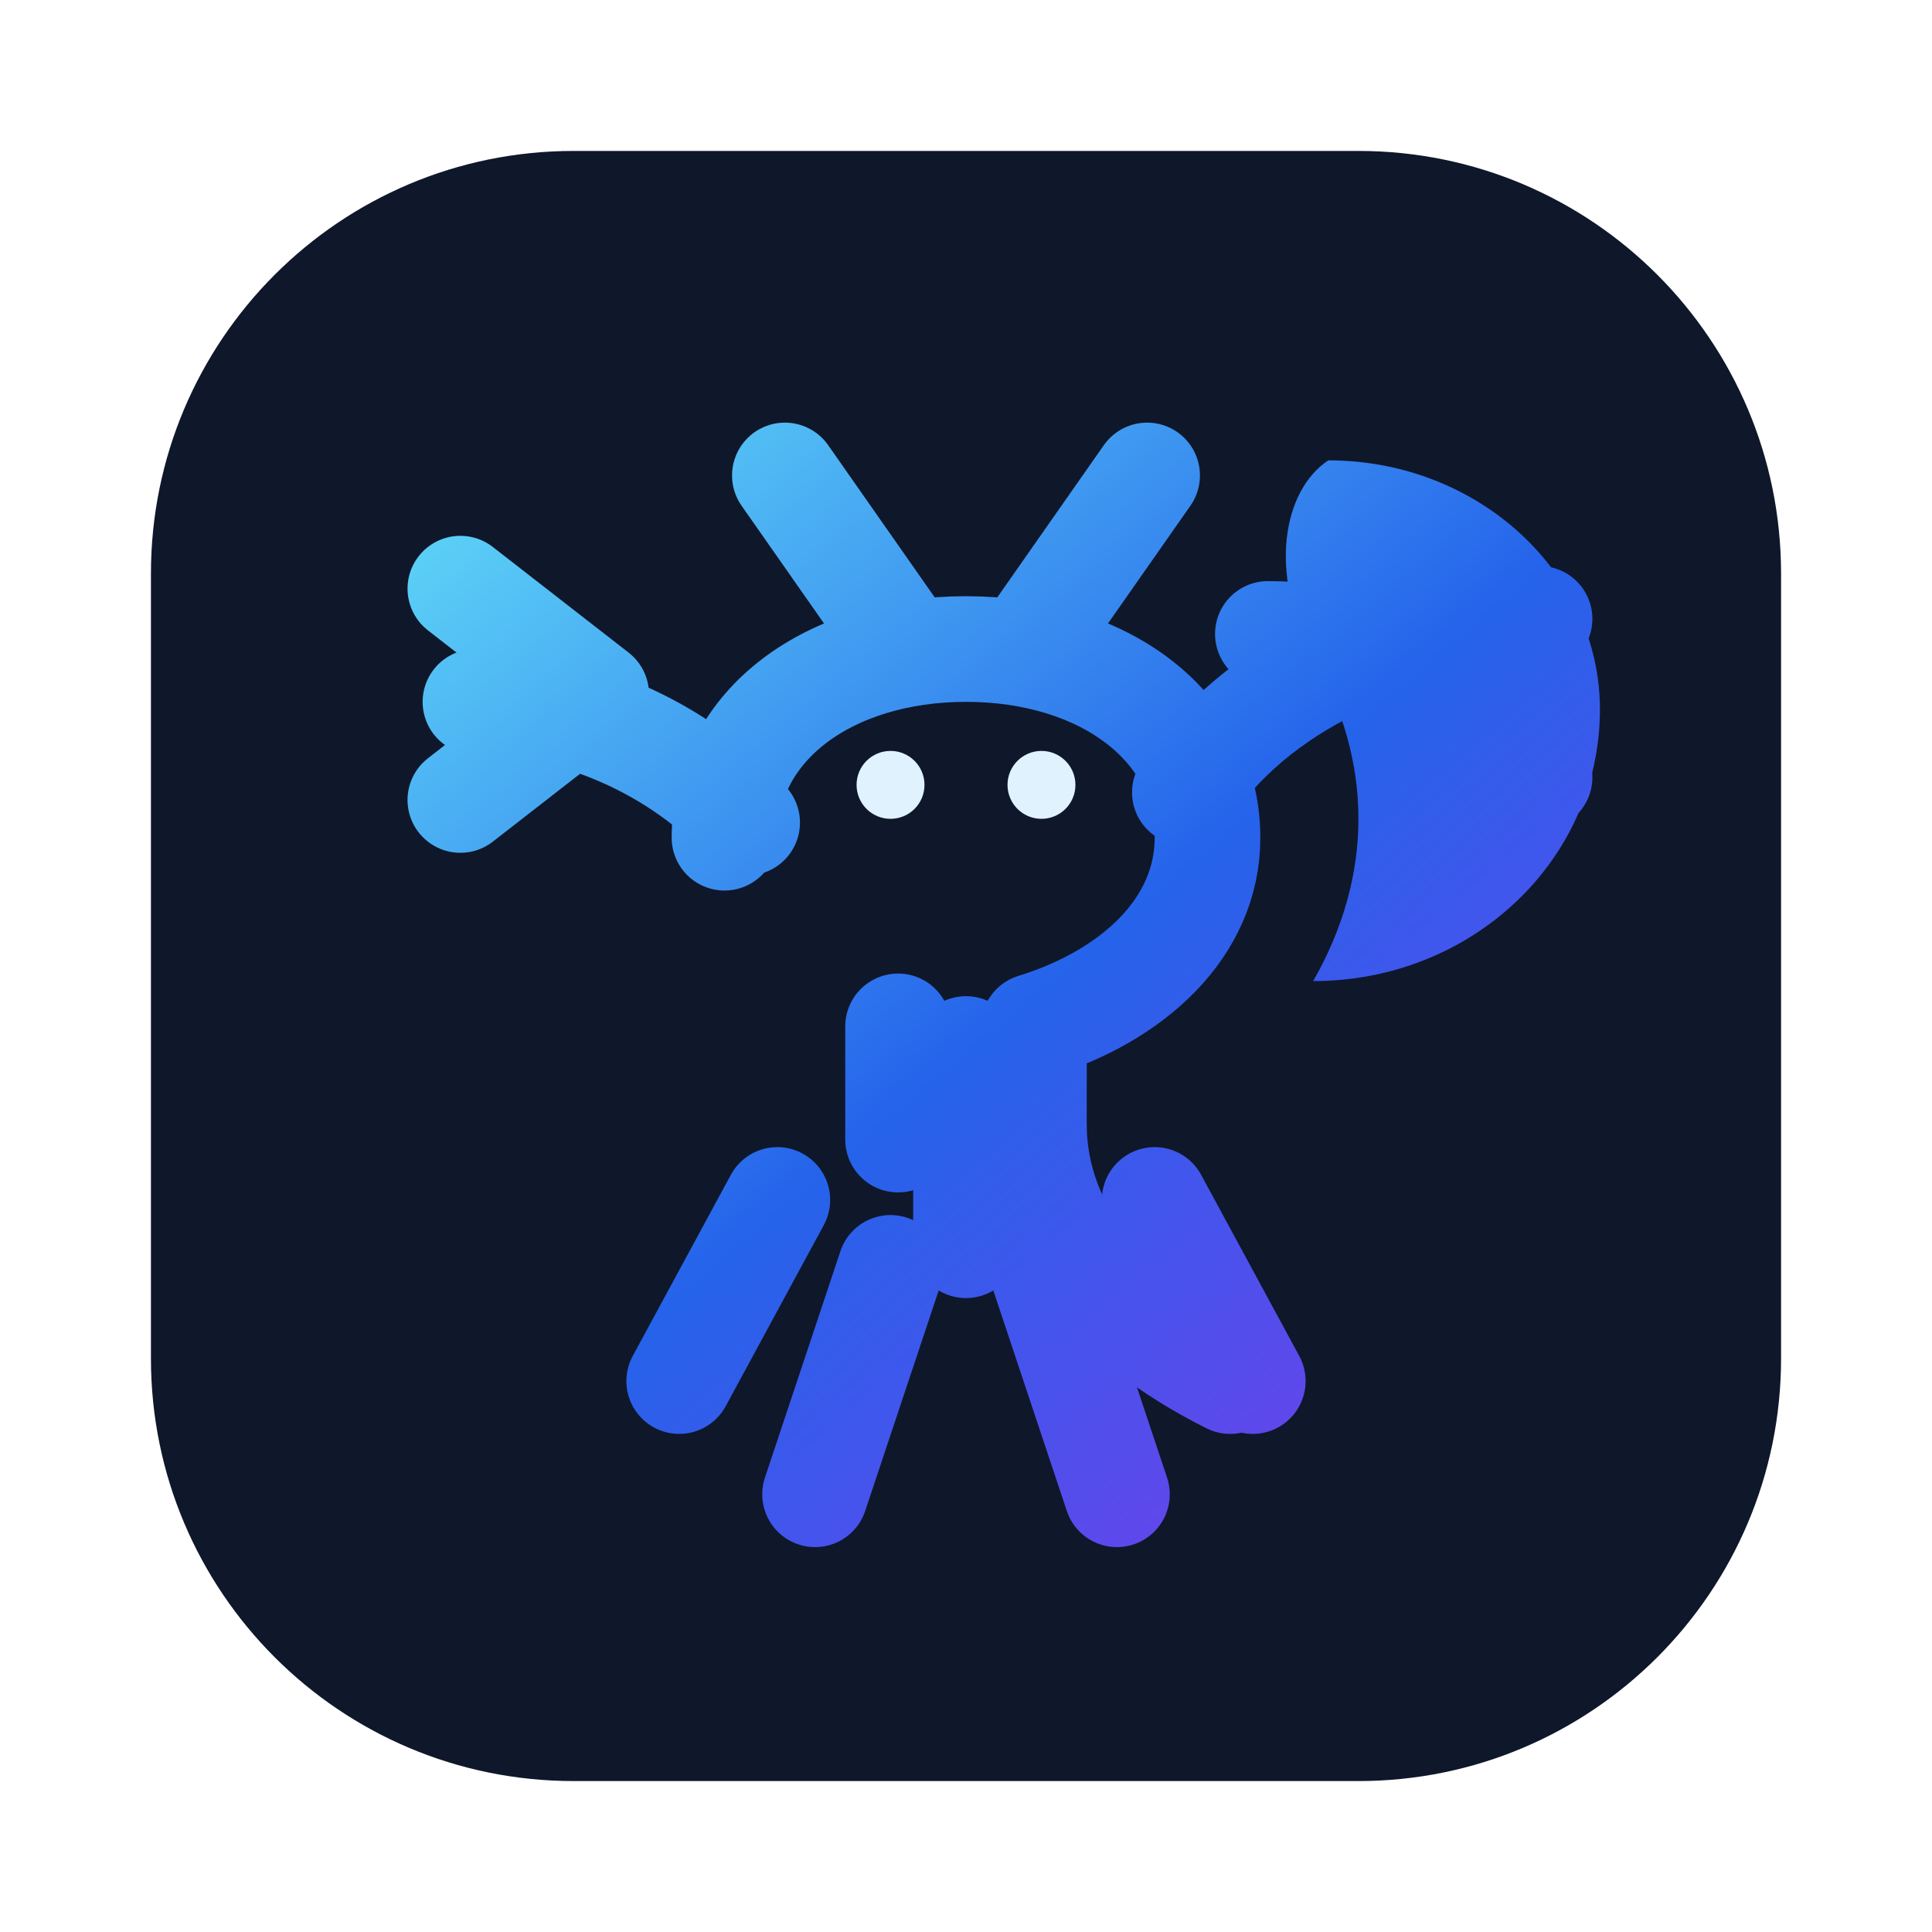
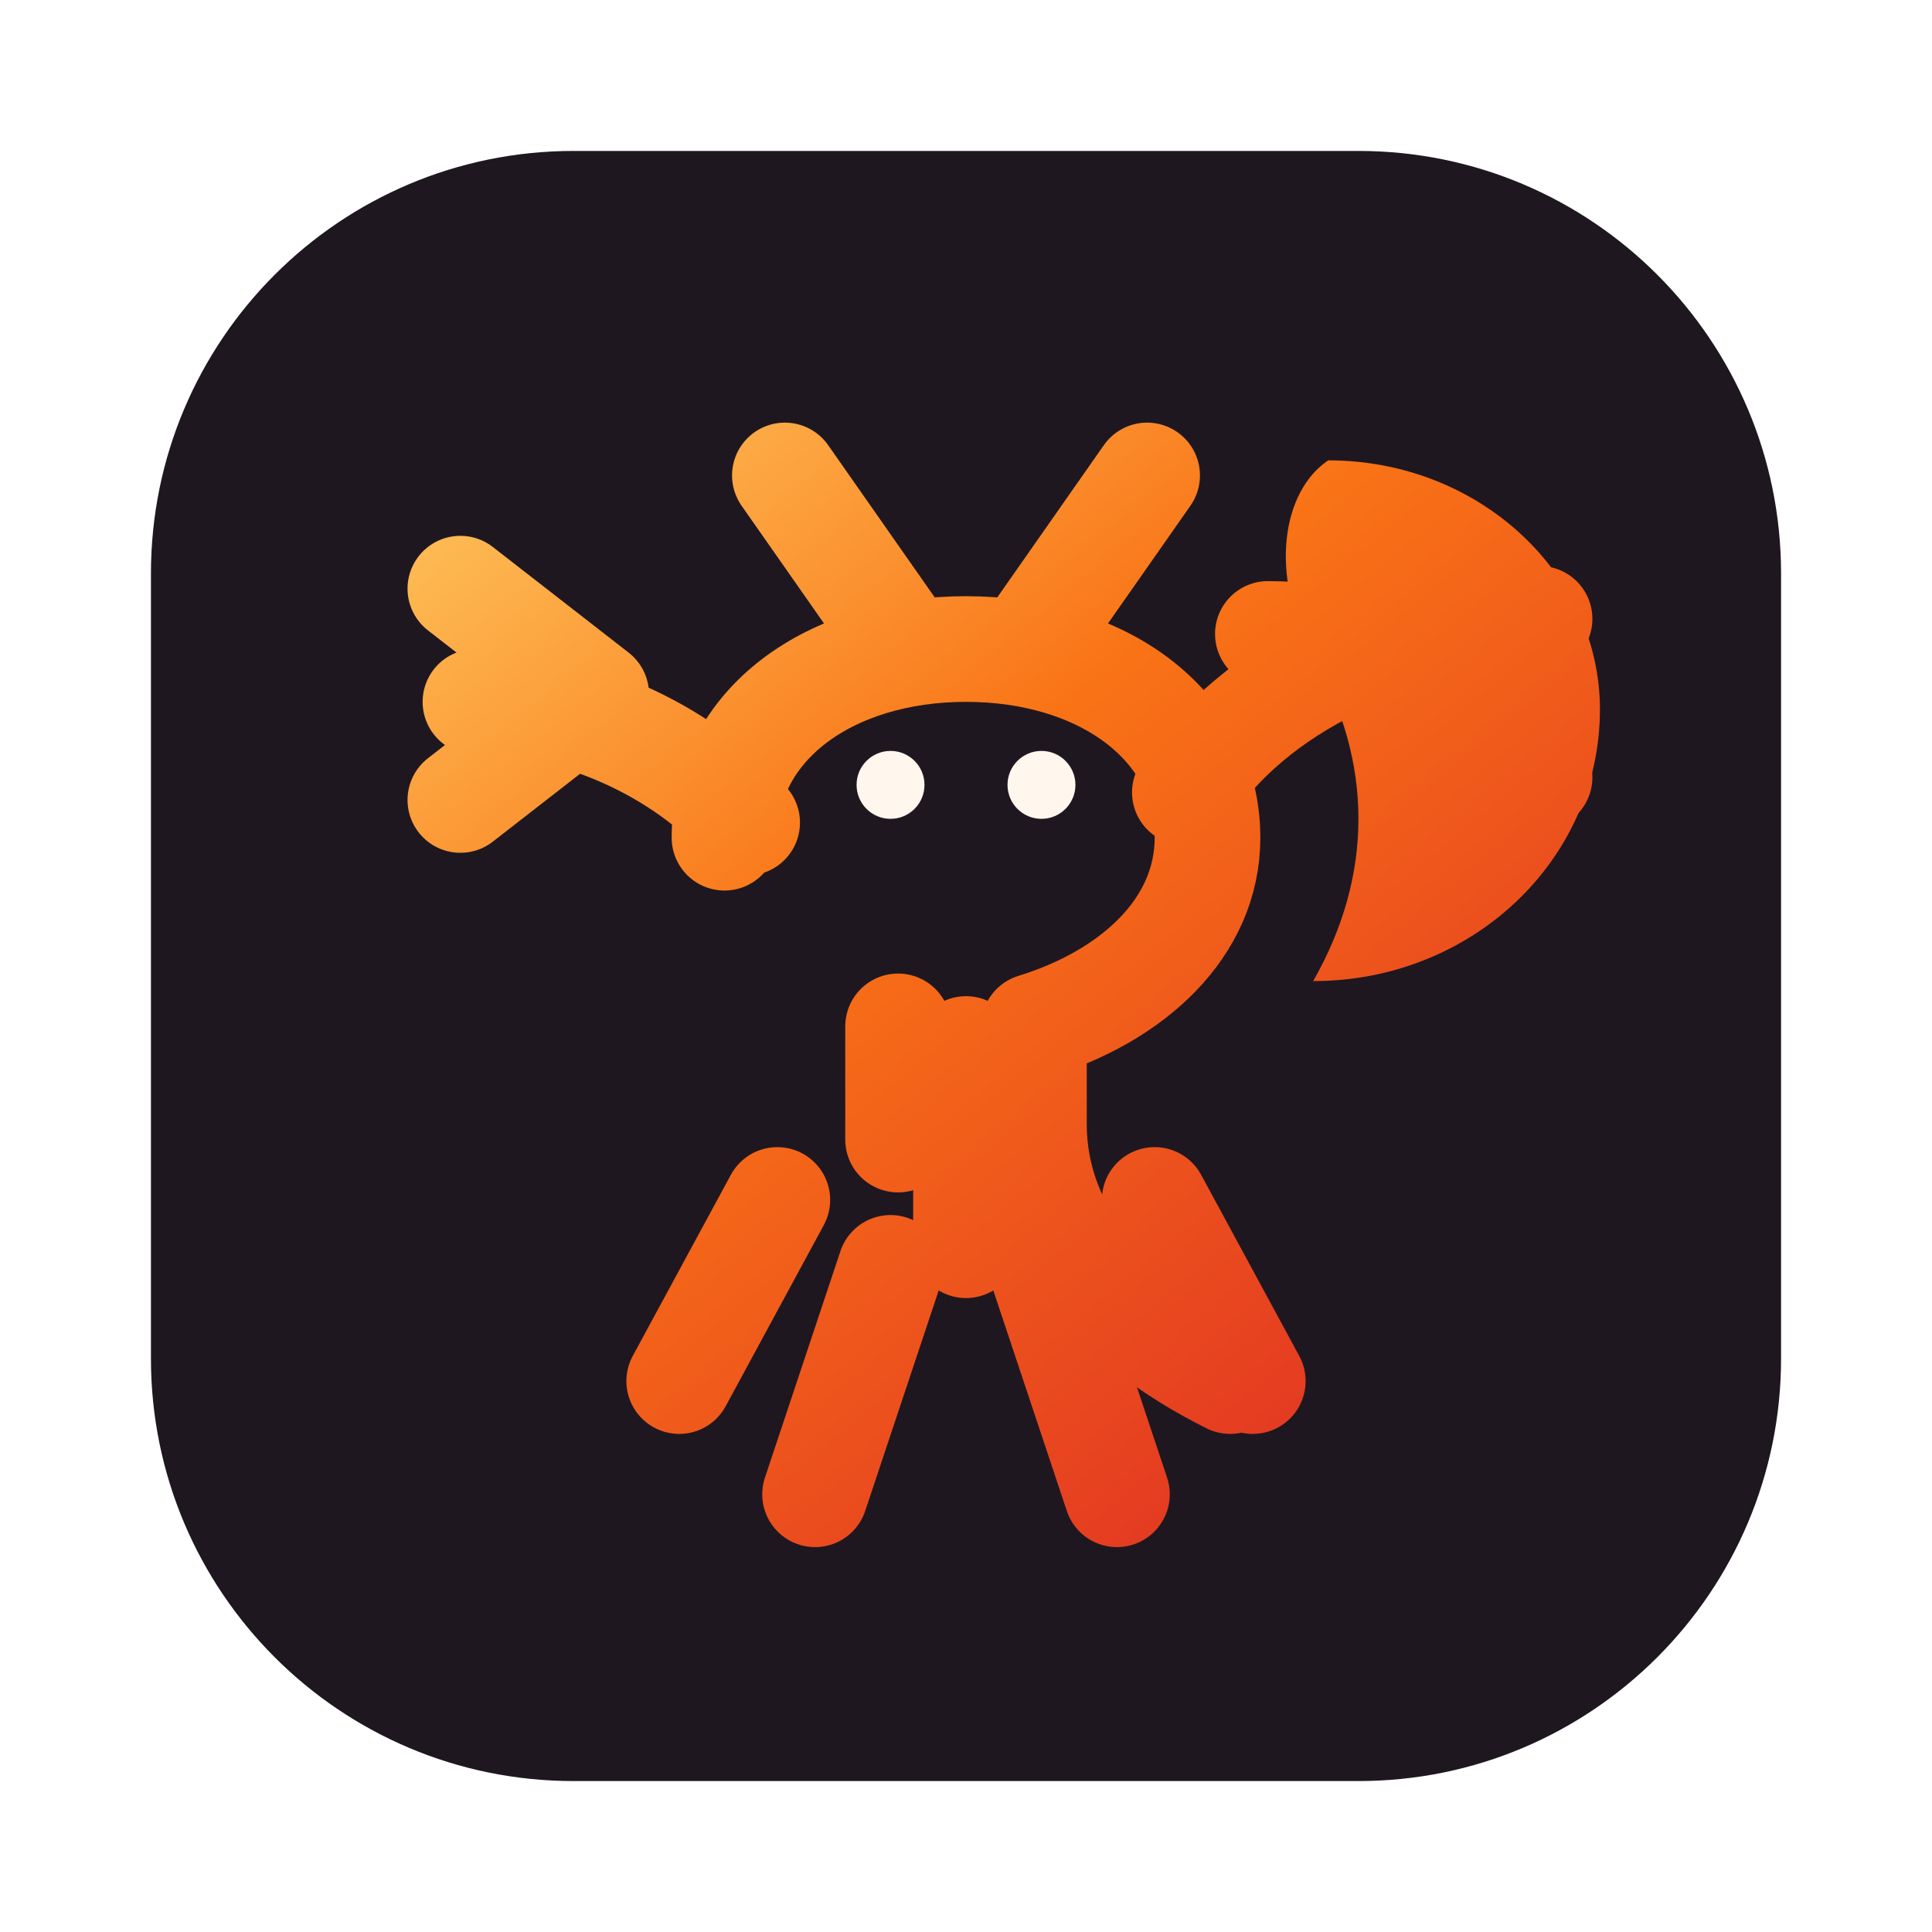
<svg xmlns="http://www.w3.org/2000/svg" width="256" height="256" viewBox="0 0 256 256" fill="none" role="img" aria-labelledby="title desc">
  <defs>
-     <linearGradient id="acme-claw-gradient" x1="56" y1="44" x2="196" y2="210" gradientUnits="userSpaceOnUse">
-       <stop stop-color="#67E8F9" />
-       <stop offset="0.55" stop-color="#2563EB" />
-       <stop offset="1" stop-color="#7C3AED" />
+     <linearGradient id="acme-claw-gradient" x1="58" y1="42" x2="198" y2="212" gradientUnits="userSpaceOnUse">
+       <stop stop-color="#FFD166" />
+       <stop offset="0.42" stop-color="#F97316" />
+       <stop offset="1" stop-color="#DC2626" />
    </linearGradient>
  </defs>
-   <rect x="20" y="20" width="216" height="216" rx="56" fill="#0F172A" />
+   <rect x="20" y="20" width="216" height="216" rx="56" fill="#1F1720" />
  <g stroke="url(#acme-claw-gradient)" stroke-width="14" stroke-linecap="round" stroke-linejoin="round">
    <path d="M118 83L104 63" />
    <path d="M138 83L152 63" />
    <path d="M96 111C96 96 110 86 128 86C146 86 160 96 160 111C160 123 150 132 137 136V149C137 163 147 175 163 183" />
    <path d="M119 136V151" />
    <path d="M128 139V165" />
    <path d="M103 159L90 183" />
    <path d="M118 168L108 198" />
    <path d="M138 168L148 198" />
    <path d="M153 159L166 183" />
    <path d="M99 109C90 99 76 93 63 93" />
    <path d="M61 78L79 92L61 106" />
    <path d="M157 105C166 91 185 82 204 82" />
    <path d="M176 61C196 61 212 76 212 94C212 114 195 130 174 130C182 116 182 101 174 87C168 76 170 65 176 61Z" fill="url(#acme-claw-gradient)" stroke="none" />
    <path d="M168 84C184 84 196 92 204 103" />
  </g>
-   <circle cx="118" cy="104" r="4.5" fill="#E0F2FE" />
-   <circle cx="138" cy="104" r="4.5" fill="#E0F2FE" />
+   <circle cx="118" cy="104" r="4.5" fill="#FFF7ED" />
+   <circle cx="138" cy="104" r="4.5" fill="#FFF7ED" />
</svg>
